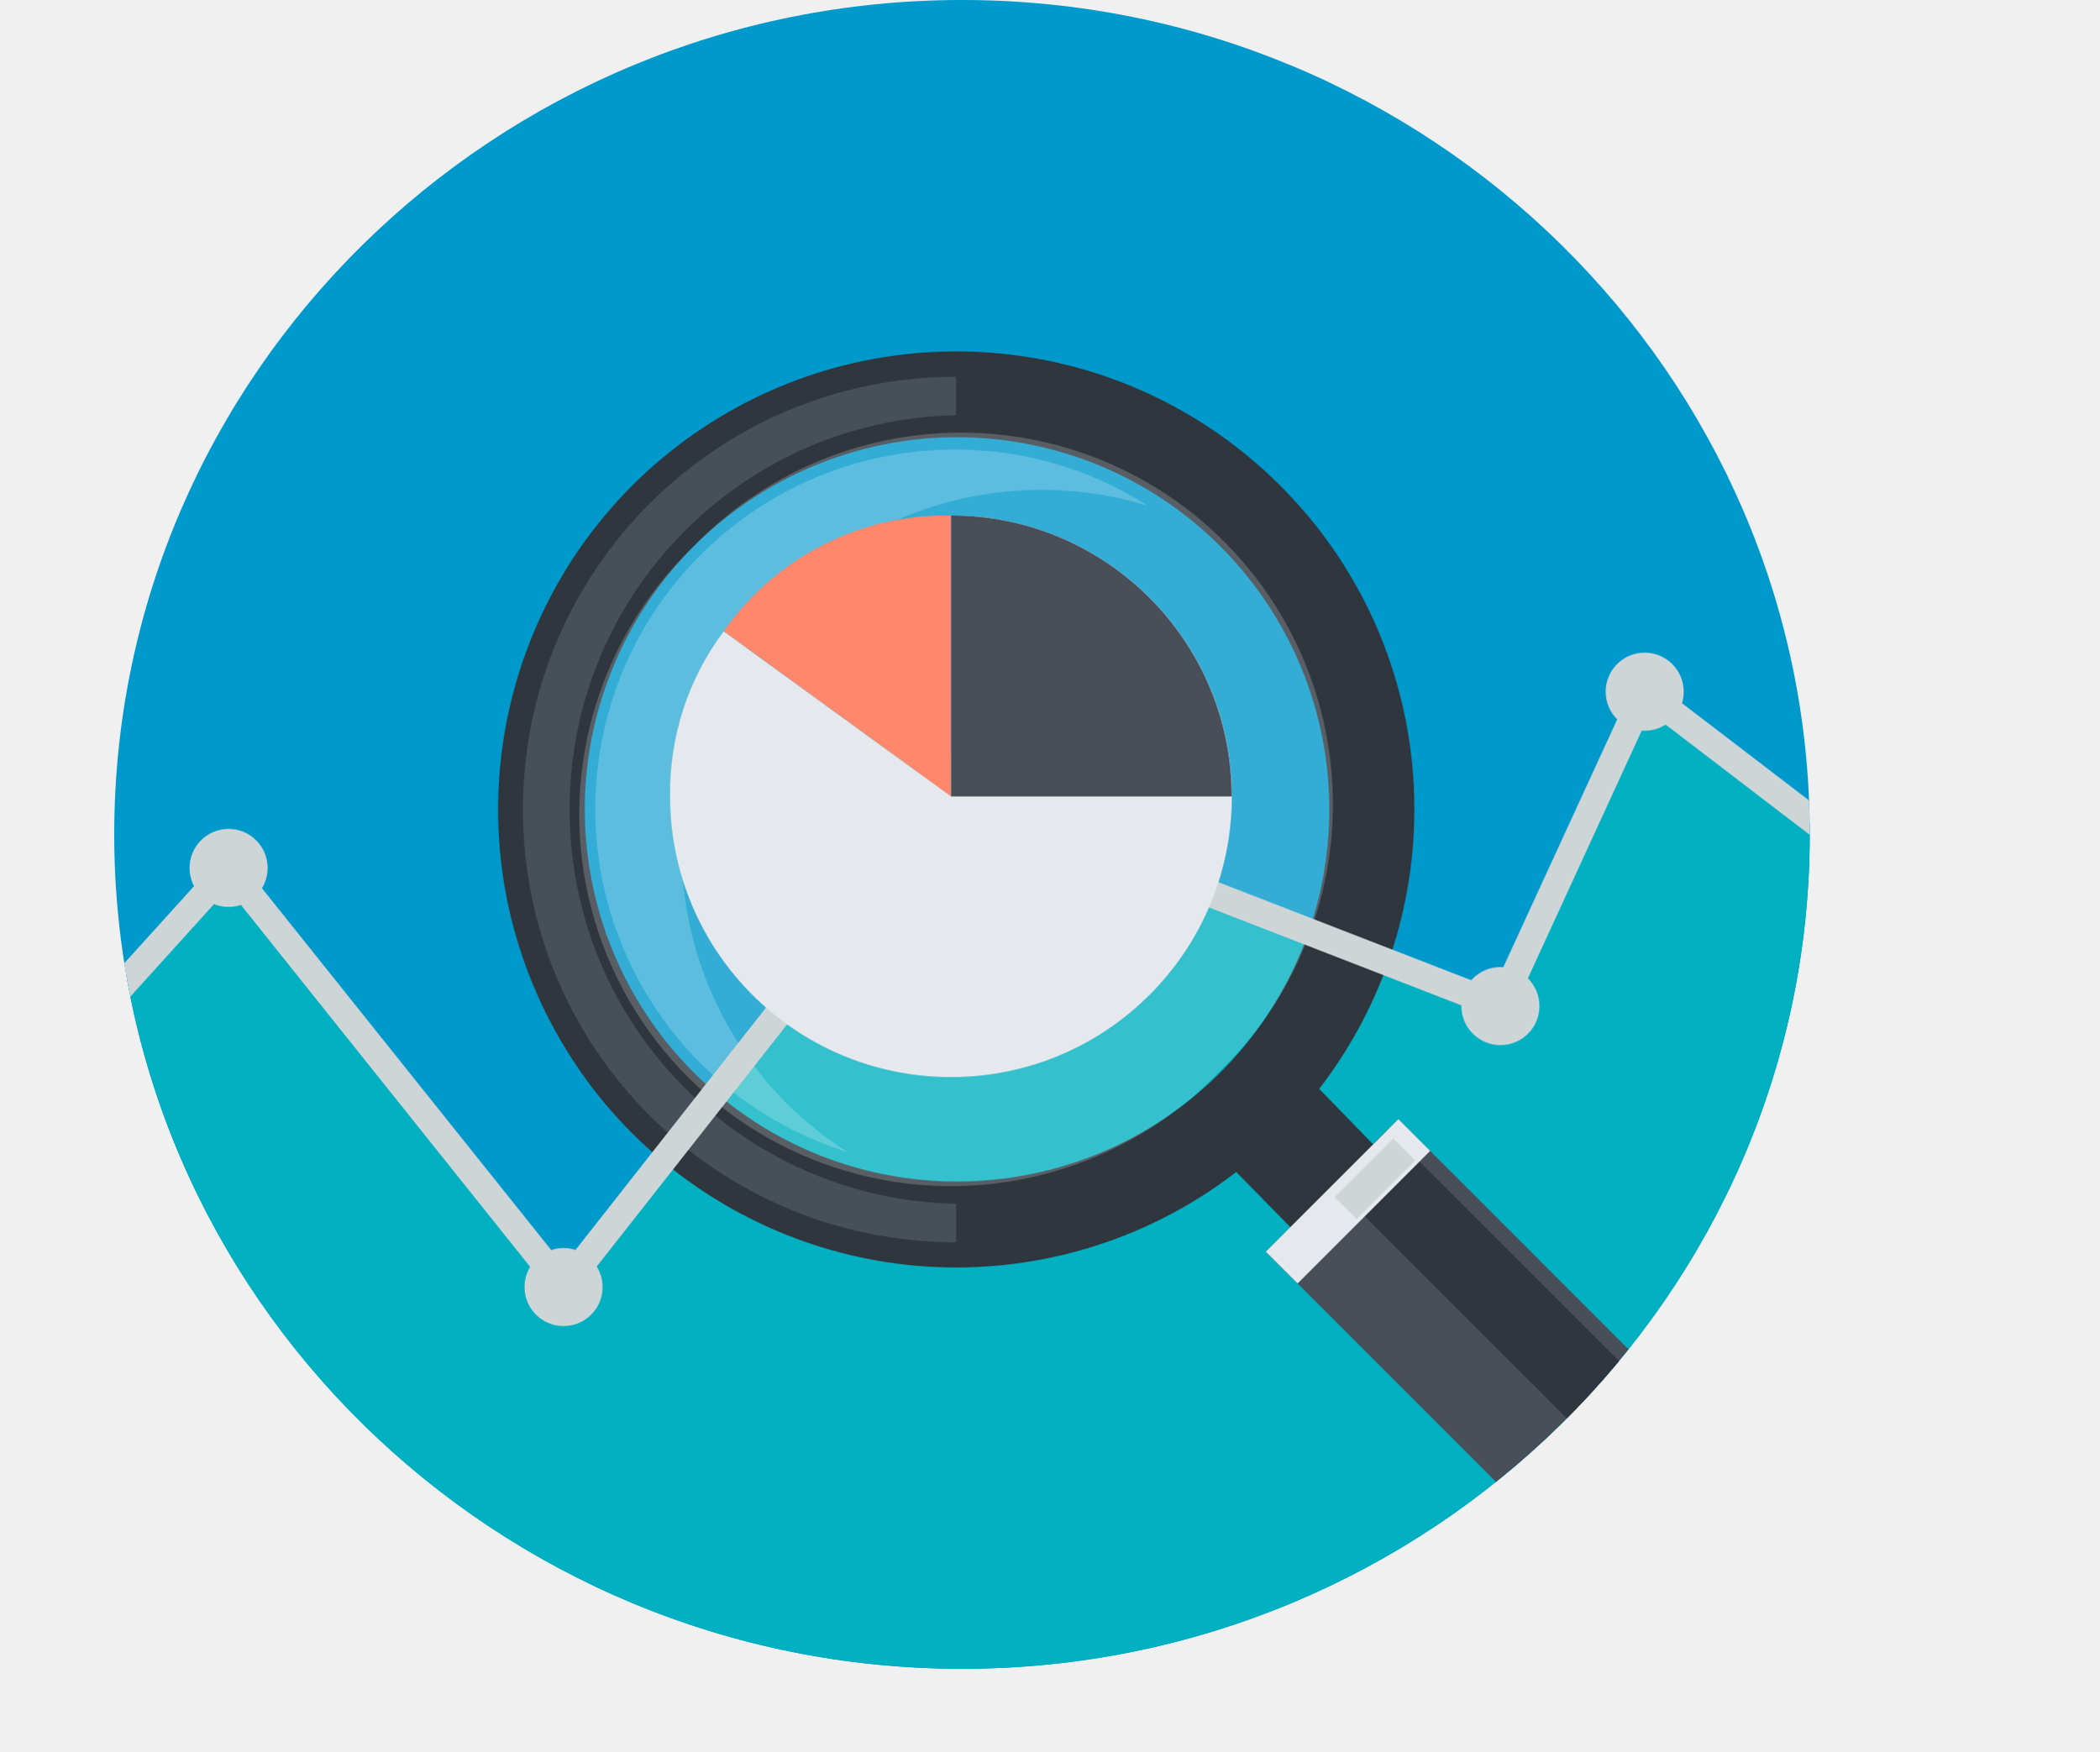
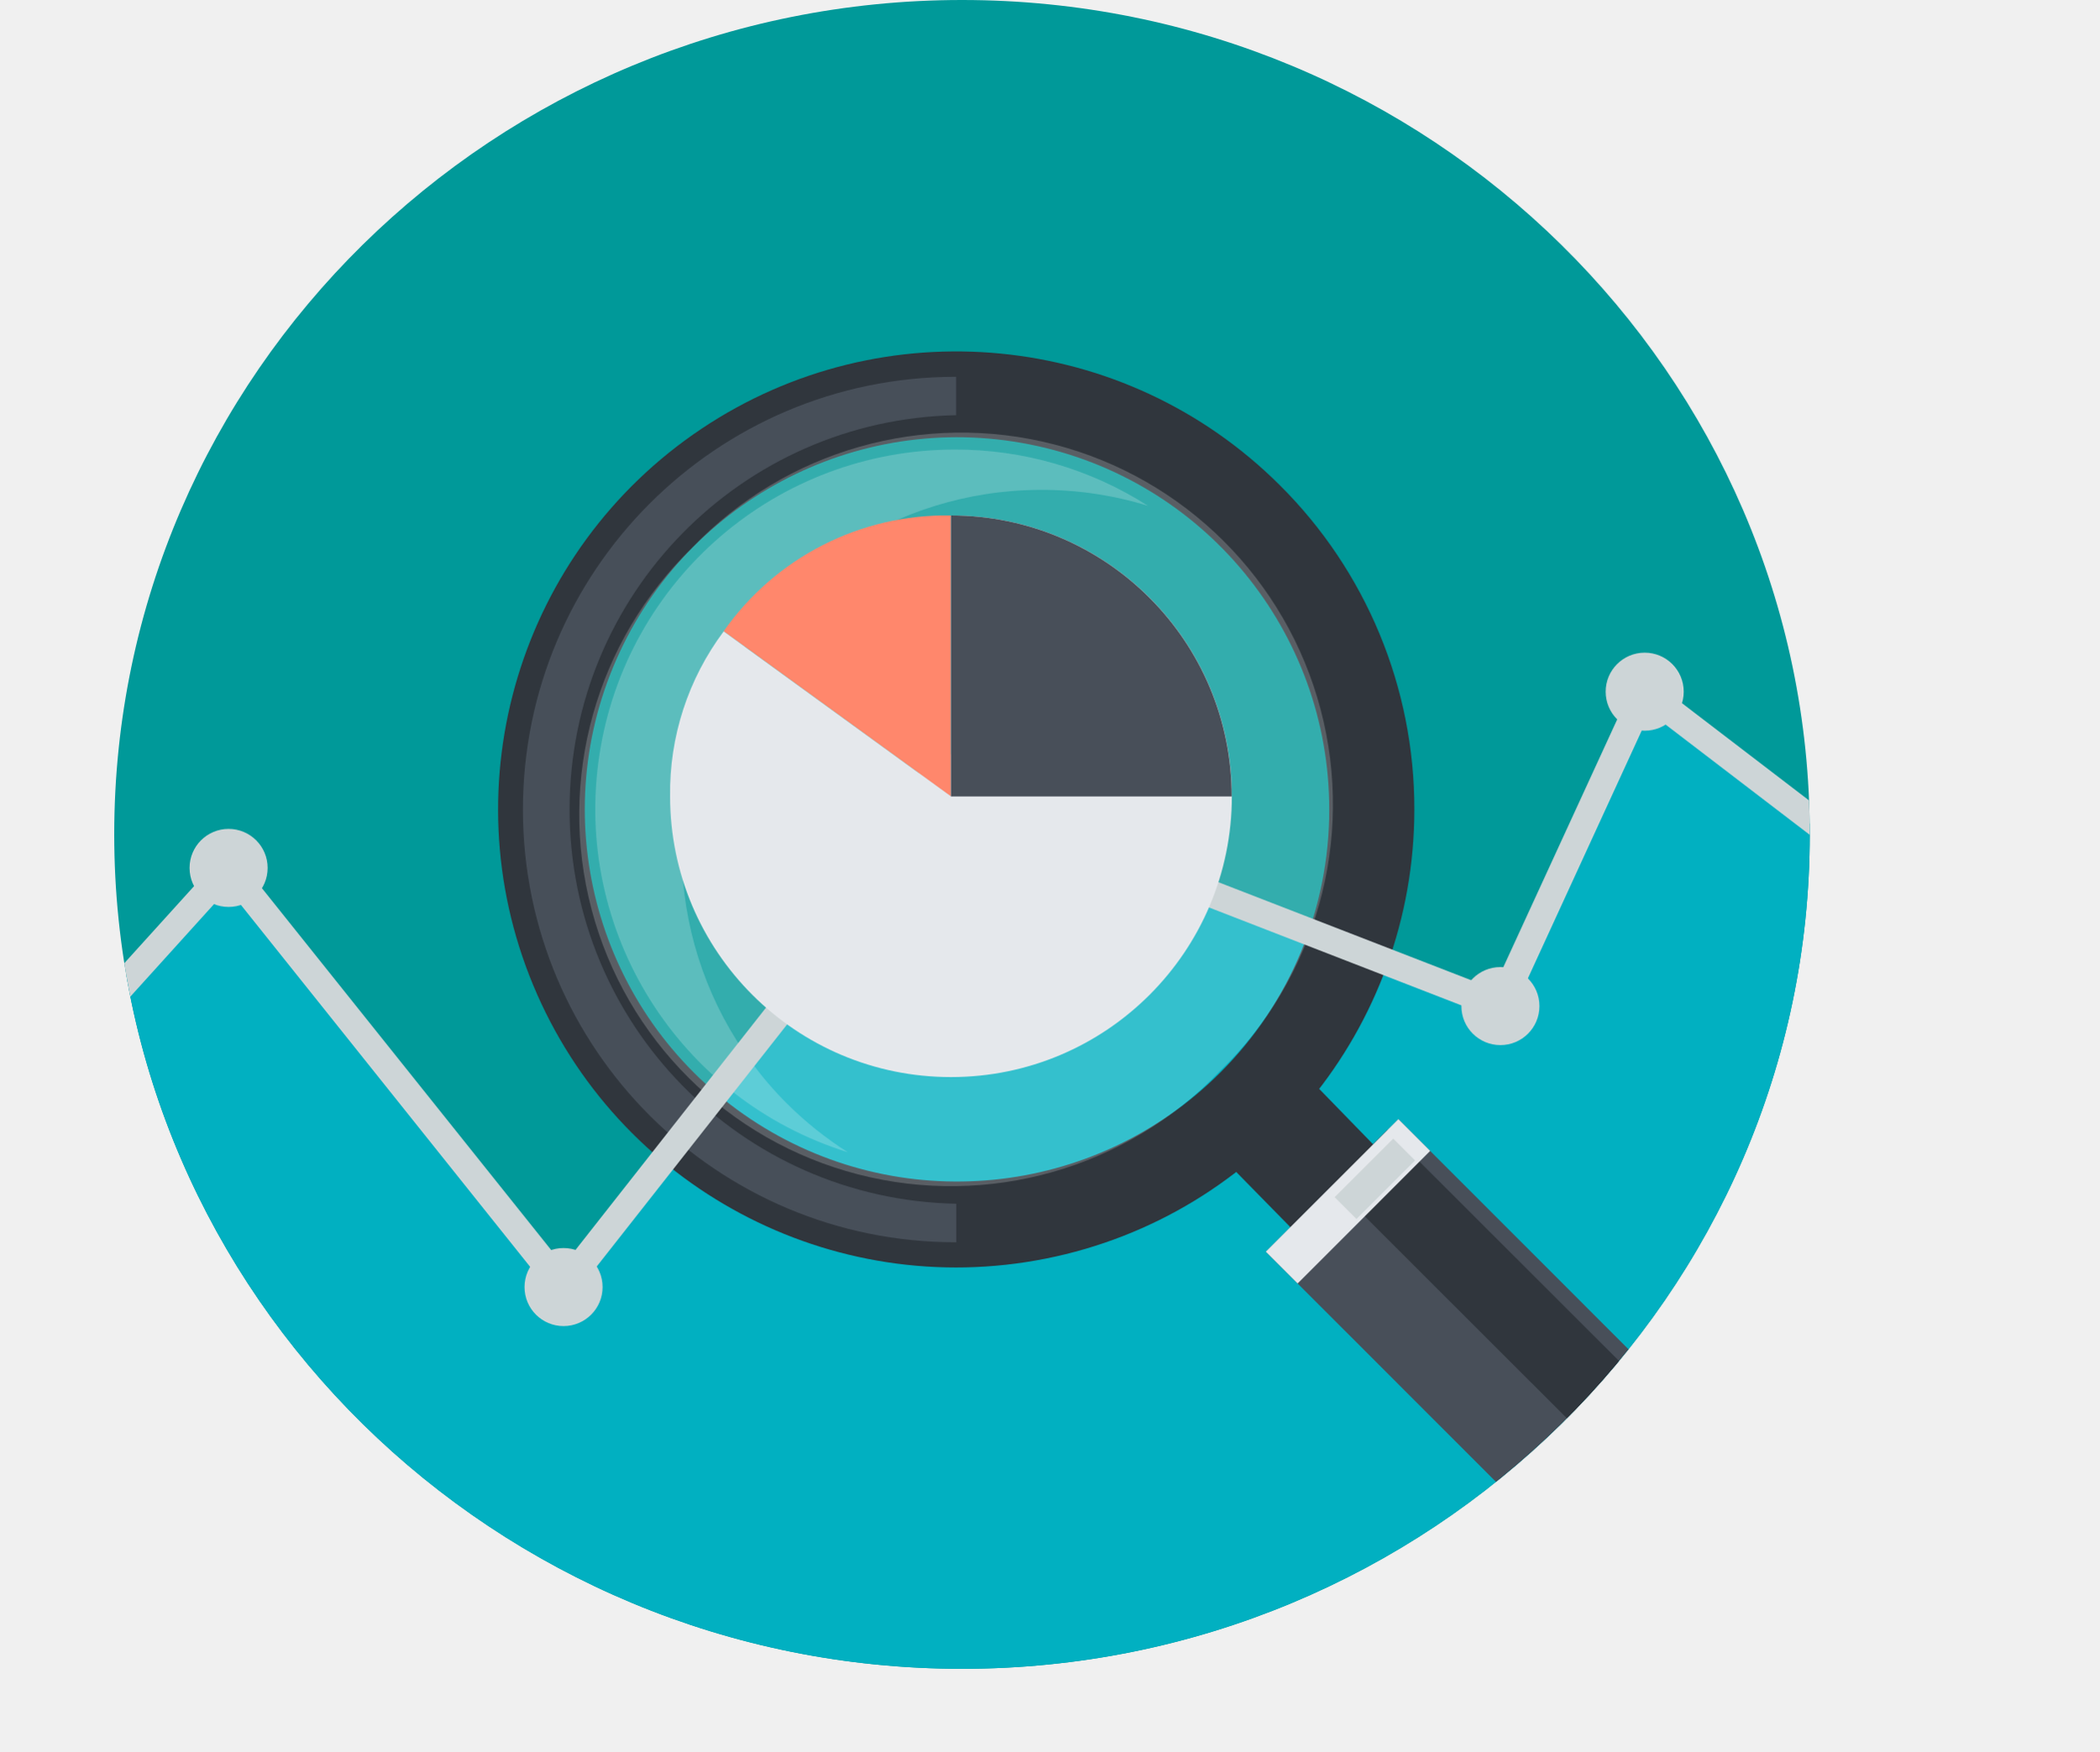
<svg xmlns="http://www.w3.org/2000/svg" viewBox="0 0 131.23 109.54">
  <defs>
-     <style>.cls-1{fill:#09c;}.cls-2{clip-path:url(#clip-path);}.cls-3{fill:#01b0c1;}.cls-4{fill:none;}.cls-5{fill:#30363d;}.cls-6{fill:#fff;opacity:0.2;}.cls-7{fill:#474f59;}.cls-8{fill:#484f59;}.cls-9{fill:#e5e8ec;}.cls-10{fill:#cdd5d7;}.cls-11{fill:#b7bec0;}.cls-12{fill:#ff876c;}</style>
+     <style>.cls-1{fill:#099;}.cls-2{clip-path:url(#clip-path);}.cls-3{fill:#01b0c1;}.cls-4{fill:none;}.cls-5{fill:#30363d;}.cls-6{fill:#fff;opacity:0.2;}.cls-7{fill:#474f59;}.cls-8{fill:#484f59;}.cls-9{fill:#e5e8ec;}.cls-10{fill:#cdd5d7;}.cls-11{fill:#b7bec0;}.cls-12{fill:#ff876c;}</style>
    <clipPath id="clip-path">
      <path class="cls-1" d="M60.14,104.35c-29.22,0-53-23.41-53-52.18S30.91,0,60.14,0s53,23.41,53,52.17S89.36,104.35,60.14,104.35Z" />
    </clipPath>
  </defs>
  <g id="Layer_2" data-name="Layer 2">
    <g id="Layer_4" data-name="Layer 4">
      <path class="cls-1" d="M60.14,104.35c-29.22,0-53-23.41-53-52.18S30.91,0,60.14,0s53,23.41,53,52.17S89.36,104.35,60.14,104.35Z" />
      <g class="cls-2">
        <polygon class="cls-3" points="0 70.54 13.5 54.29 35.23 80.48 59.5 49.6 93 63.04 102.82 43.25 116 53.79 109.75 90.29 64.5 109.54 25 102.04 0 70.54" />
        <path class="cls-4" d="M77.62,68.47" />
        <path class="cls-5" d="M80,30.33a28.64,28.64,0,1,0,8.42,20.28A28.51,28.51,0,0,0,80,30.33ZM76.29,67.06A23.27,23.27,0,1,1,83.1,50.61,23.18,23.18,0,0,1,76.29,67.06Z" />
        <path class="cls-6" d="M43.3,34.22A23.24,23.24,0,1,0,76.24,67h0A23.24,23.24,0,1,0,43.3,34.22Z" />
        <path class="cls-6" d="M49.19,69A22.48,22.48,0,0,1,65,30.63h0a22.44,22.44,0,0,1,6.77,1,22.3,22.3,0,0,0-12.08-3.52h0A22.48,22.48,0,0,0,53,72.05,22.66,22.66,0,0,1,49.19,69Z" />
        <path class="cls-7" d="M59.77,75.27a24.66,24.66,0,0,1,0-49.31h0v-2.4h-.05a27.06,27.06,0,0,0,.06,54.12V75.27Z" />
        <path class="cls-5" d="M86.1,71.82l-4.56-4.69A3.58,3.58,0,0,0,79,66.06q-.81,1-1.73,1.91a25.85,25.85,0,0,1-2,1.79,3.62,3.62,0,0,0,1.07,2.56L80.93,77c1.48,1.48,3.21,1,4.66-.52h0C87.07,75,87.57,73.28,86.1,71.82Z" />
        <rect class="cls-8" x="90.35" y="68.77" width="11.72" height="36.57" transform="translate(-33.38 93.51) rotate(-44.99)" />
        <rect class="cls-5" x="95.55" y="67" width="4.84" height="36.57" transform="translate(-31.61 94.29) rotate(-45.02)" />
        <rect class="cls-9" x="78.41" y="73.71" width="11.72" height="2.81" transform="translate(-28.43 81.61) rotate(-45.01)" />
        <rect class="cls-10" x="83.37" y="72.75" width="5.18" height="1.93" transform="translate(-26.96 82.33) rotate(-44.98)" />
        <path class="cls-9" d="M115.26,97.82a8.28,8.28,0,0,1-8.29,8.28l-2-2,8.28-8.28Z" />
        <rect class="cls-10" x="109.19" y="98.33" width="5.18" height="2.42" transform="translate(-37.65 108.17) rotate(-44.99)" />
        <polygon class="cls-10" points="35.23 81.83 14.25 55.57 3.48 67.48 2.23 66.35 14.33 52.98 35.22 79.12 59.22 48.59 93.36 61.83 102.5 41.94 118.15 53.92 129.74 31.38 131.23 32.15 118.73 56.48 103.15 44.56 94.23 63.98 59.78 50.61 35.23 81.83" />
        <circle class="cls-10" cx="2.86" cy="66.91" r="2.44" />
        <circle class="cls-10" cx="35.23" cy="80.48" r="2.44" />
        <circle class="cls-10" cx="14.29" cy="54.27" r="2.44" />
        <circle class="cls-11" cx="59.5" cy="49.6" r="2.44" />
        <circle class="cls-10" cx="93.8" cy="62.91" r="2.44" />
        <circle class="cls-10" cx="102.82" cy="43.25" r="2.44" />
        <circle class="cls-10" cx="118.44" cy="55.2" r="2.44" />
      </g>
      <path class="cls-12" d="M59.45,49.8,45.24,39.47a17,17,0,0,1,14.21-7.24Z" />
      <path class="cls-9" d="M59.45,49.8V32.23A17.56,17.56,0,1,1,41.89,49.8a16.83,16.83,0,0,1,3.35-10.32Z" />
      <path class="cls-8" d="M59.45,49.8H77A17.56,17.56,0,0,0,59.45,32.23h0Z" />
    </g>
  </g>
</svg>
